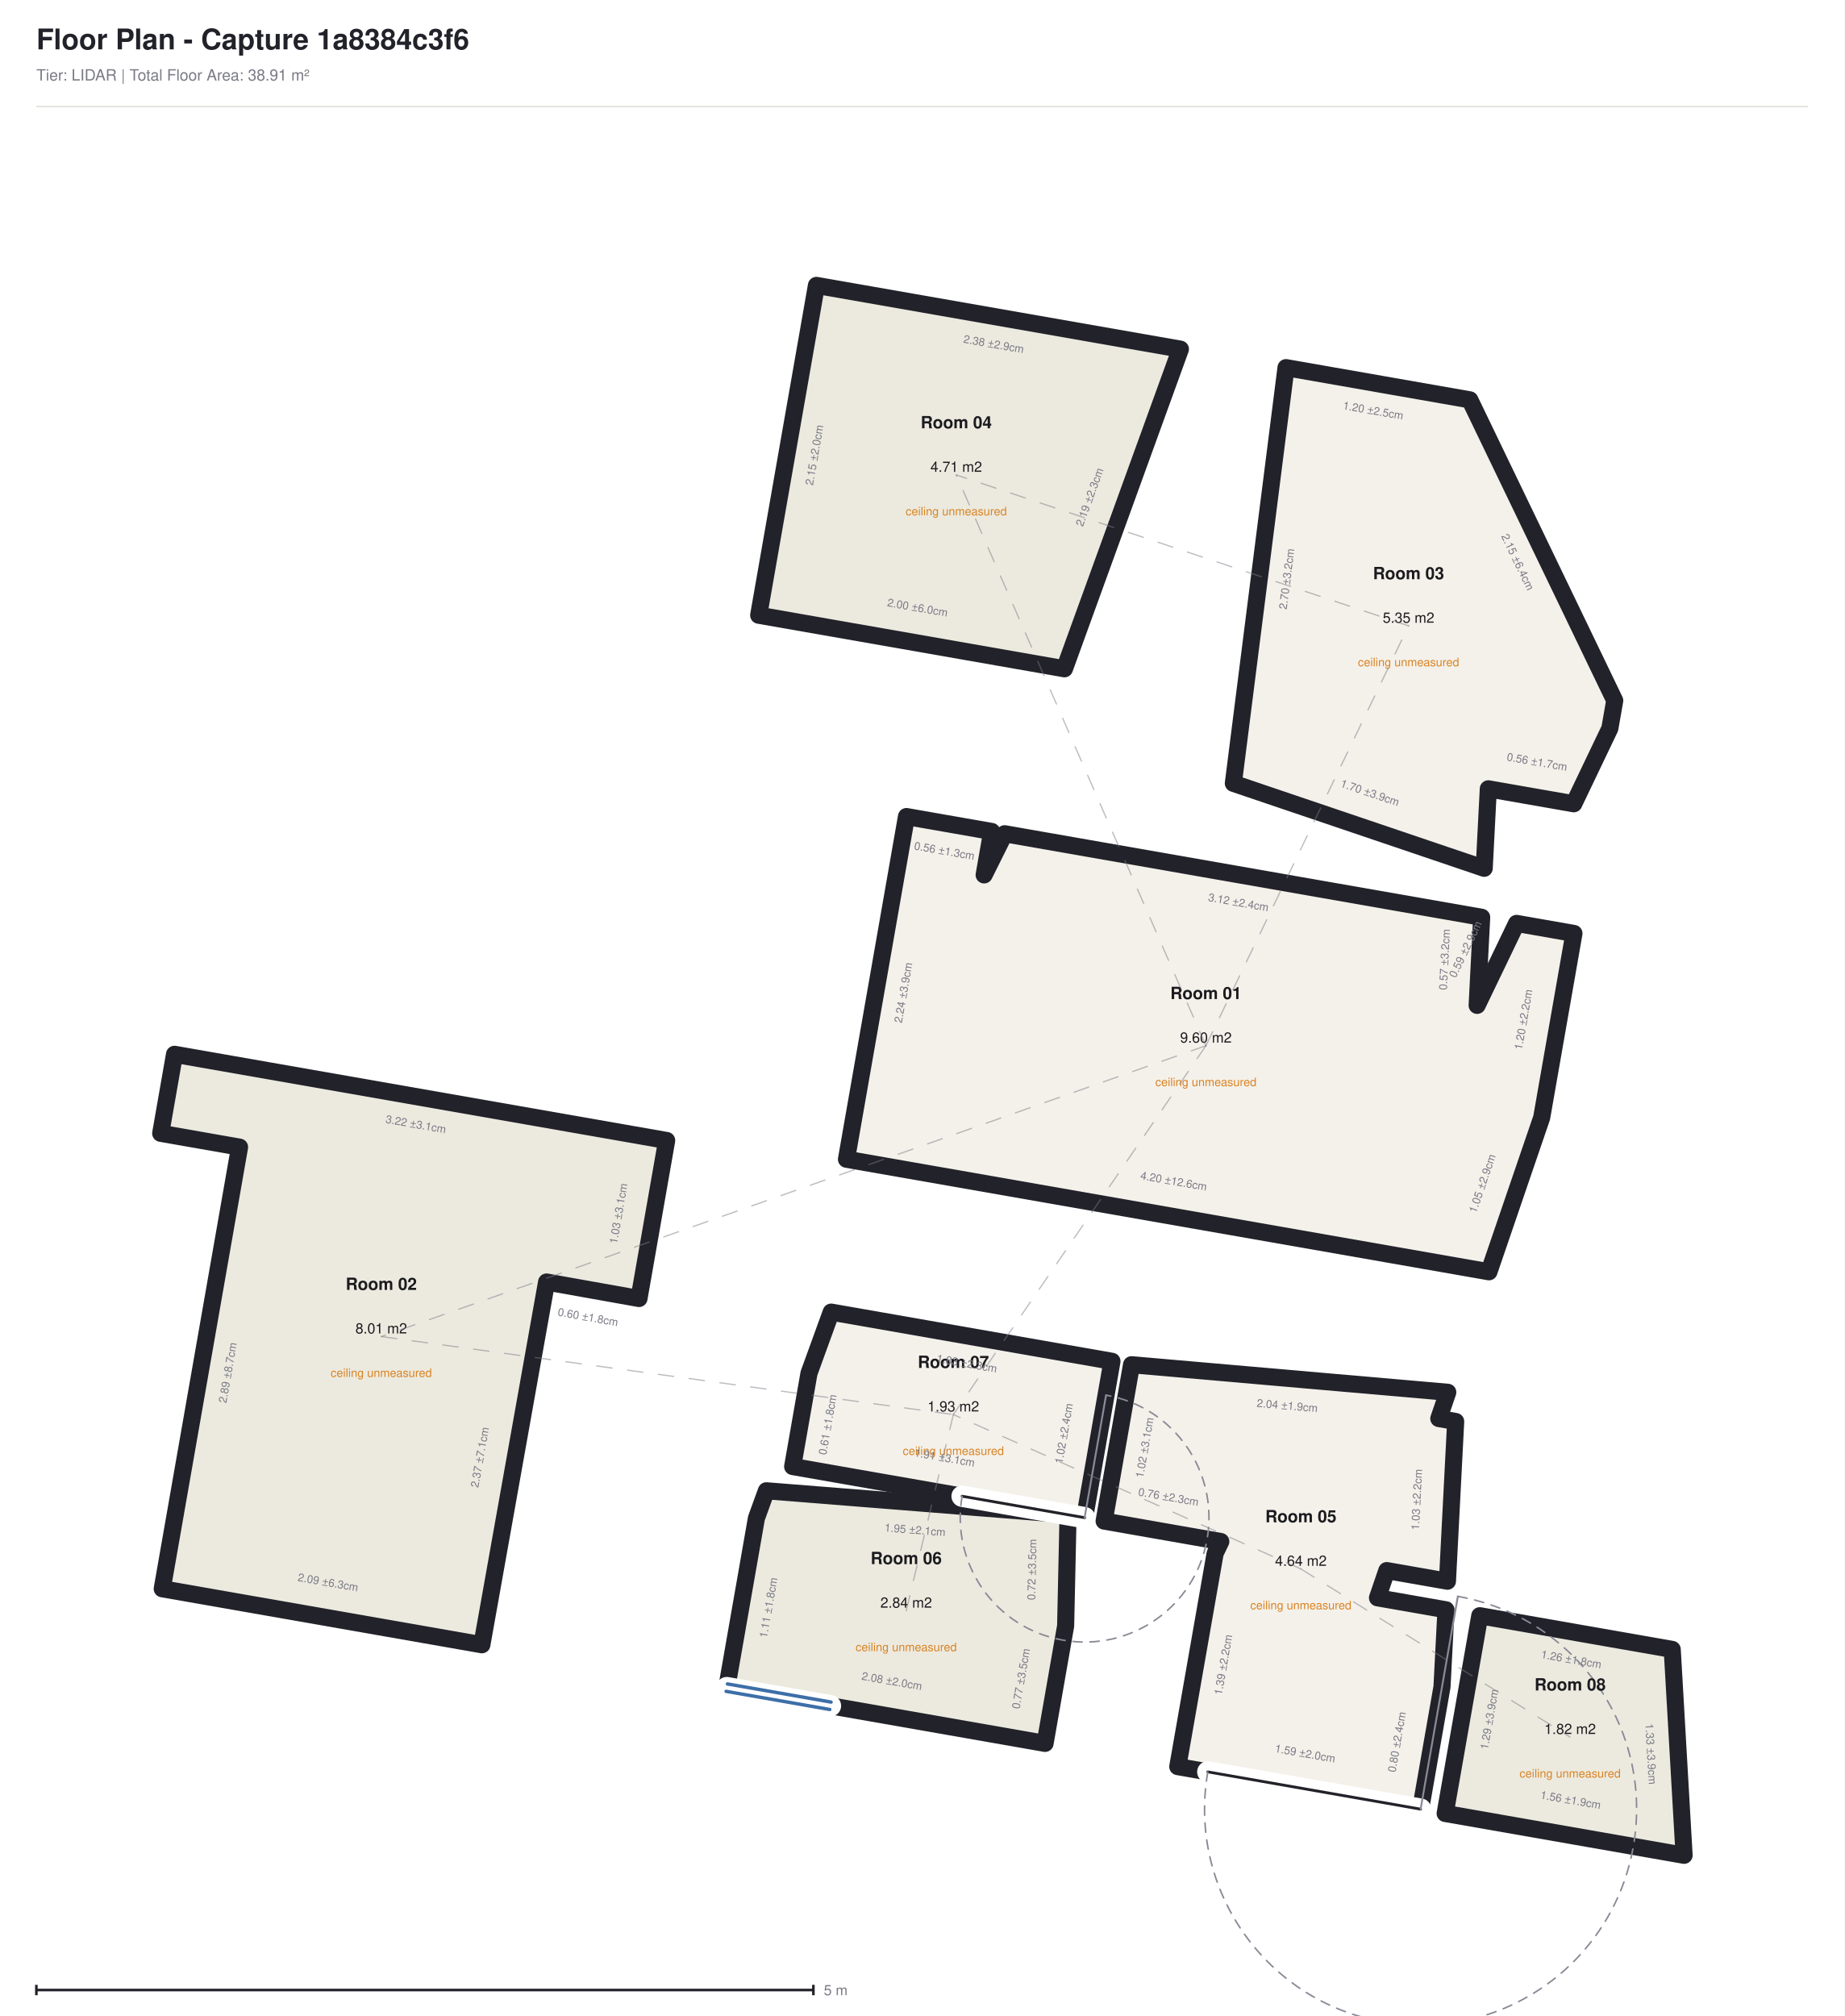
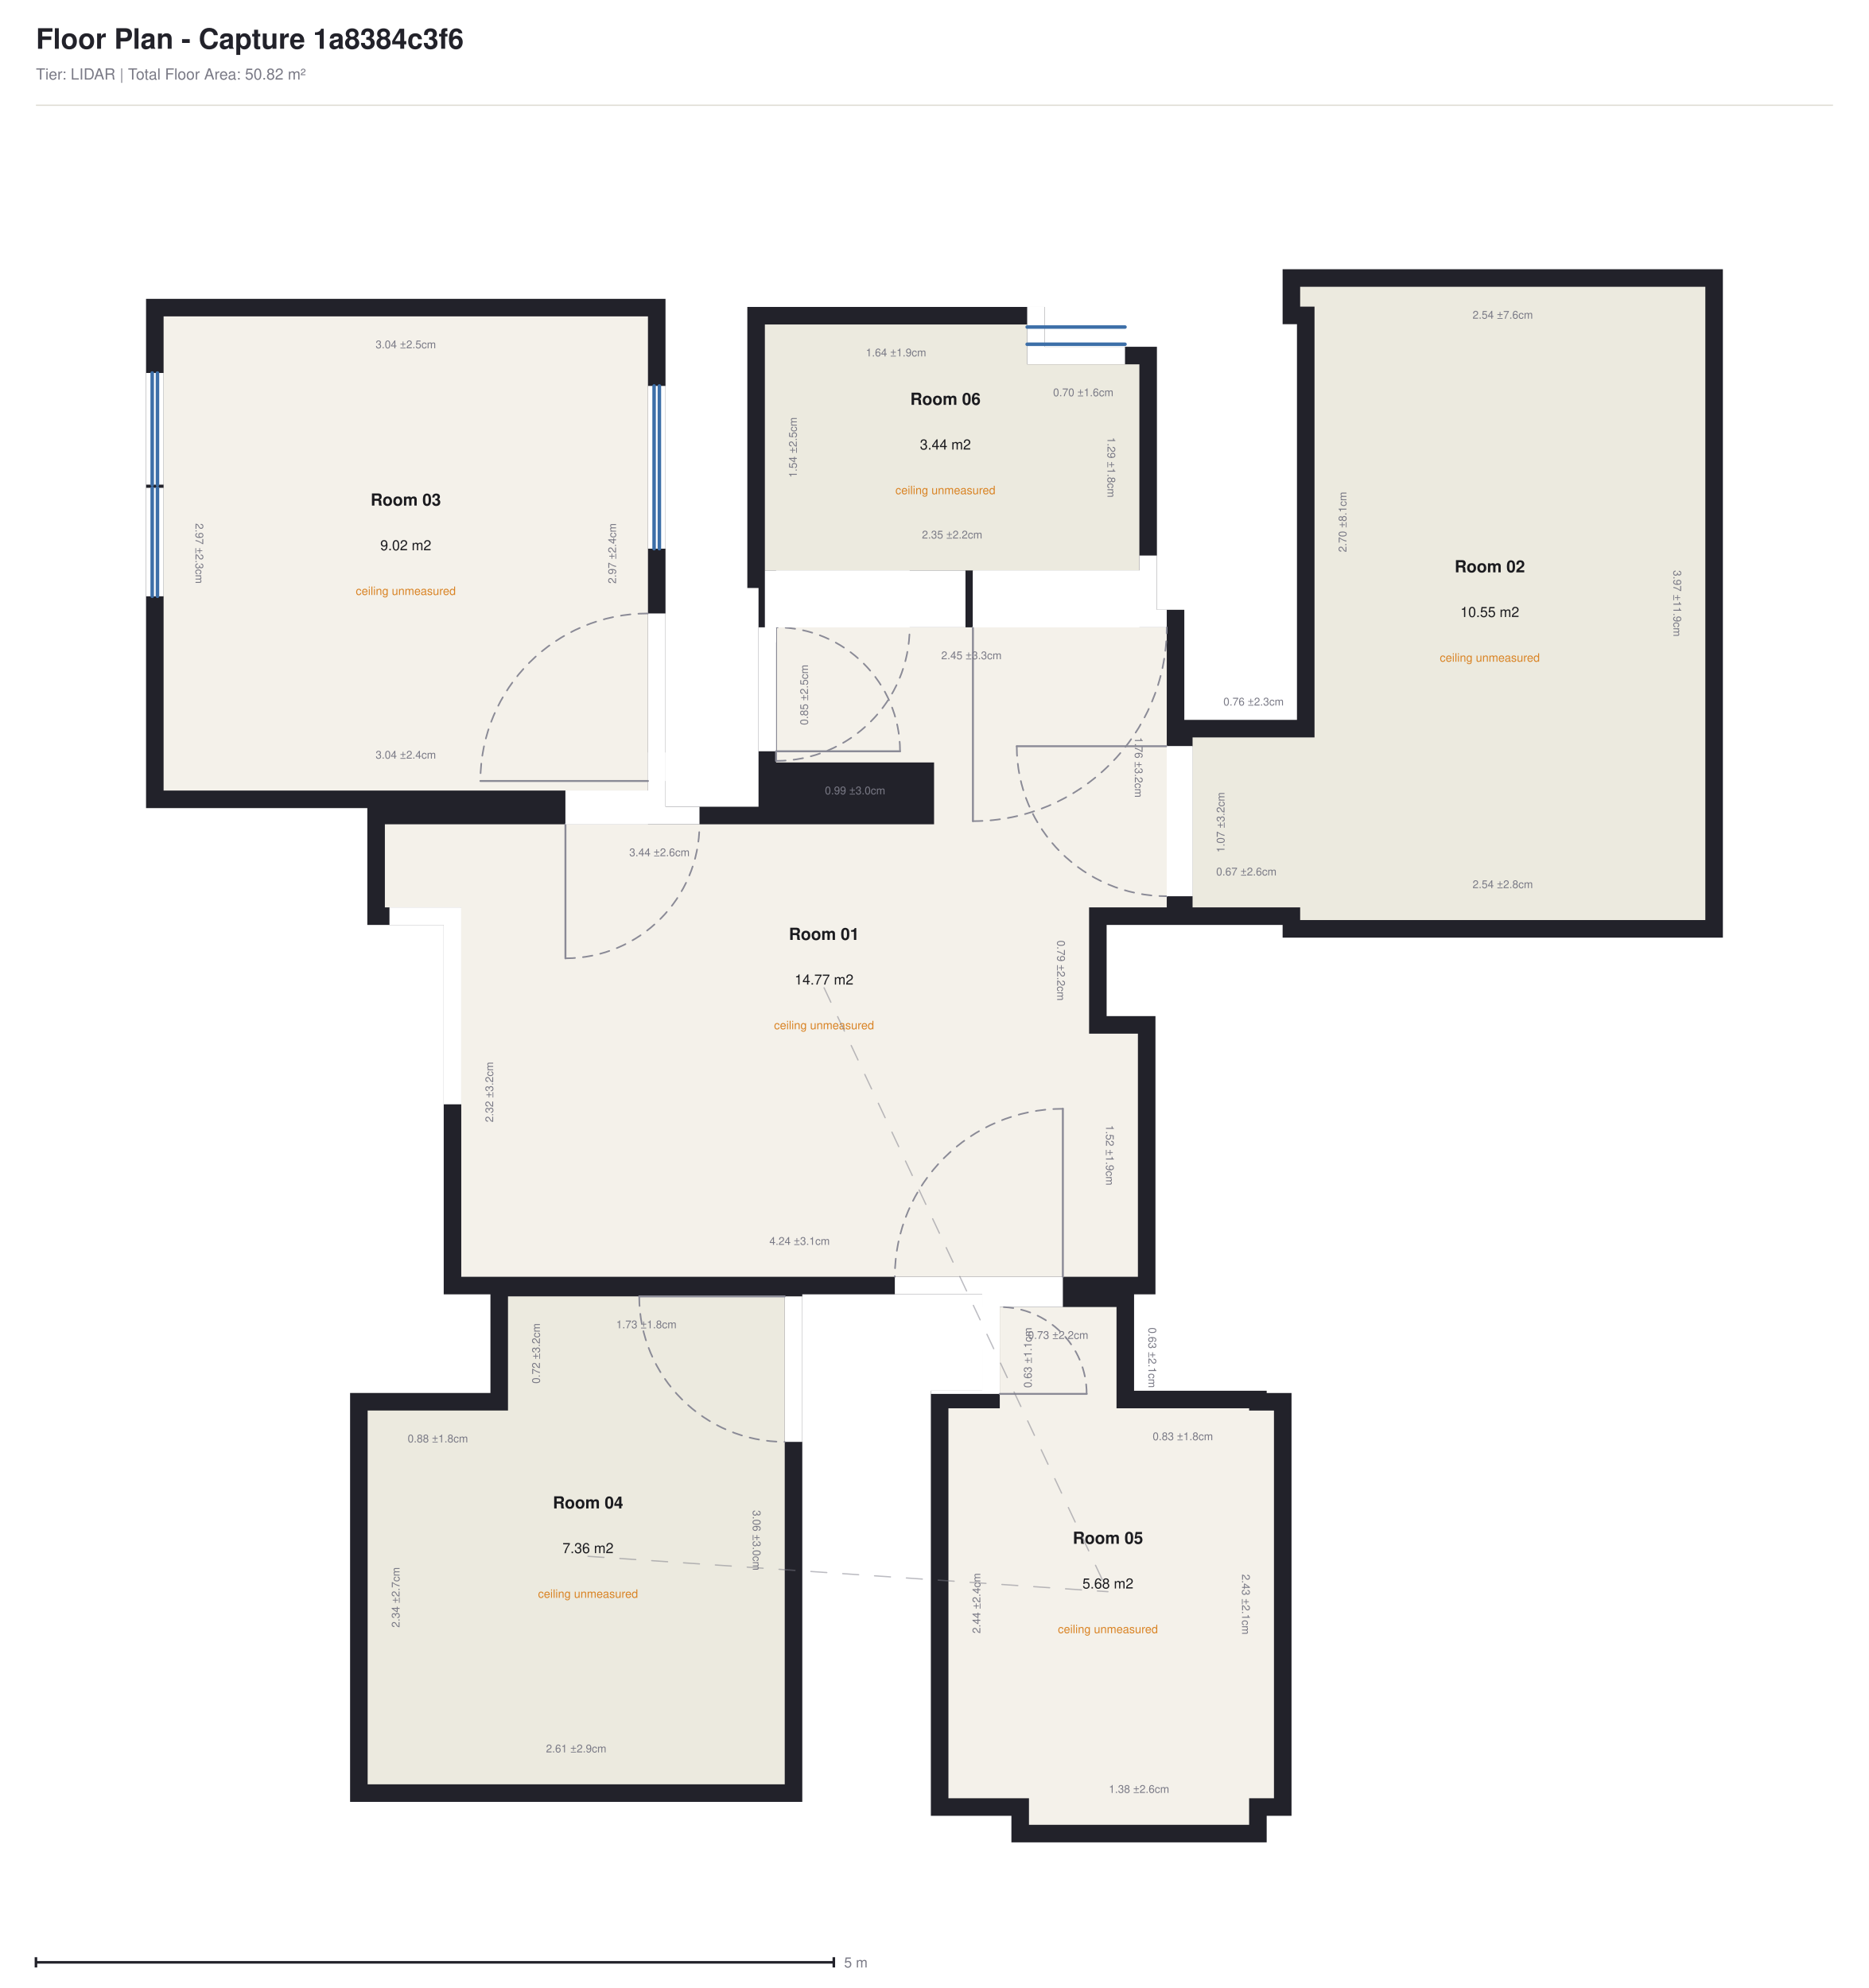
- <svg xmlns="http://www.w3.org/2000/svg" width="1420" height="1552" viewBox="0 0 1420 1552">
-   <rect width="1420" height="1552" fill="#ffffff" />
+ <svg xmlns="http://www.w3.org/2000/svg" width="1456" height="1549" viewBox="0 0 1456 1549">
+   <rect width="1456" height="1549" fill="#ffffff" />
  <g font-family="Helvetica Neue, Helvetica, Arial, sans-serif">
    <text x="28" y="38" font-size="22" font-weight="600" fill="#22222a">Floor Plan - Capture 1a8384c3f6</text>
-     <text x="28" y="62" font-size="12" fill="#7a7a86">Tier: LIDAR | Total Floor Area: 38.91 m²</text>
-     <line x1="28" y1="82" x2="1392" y2="82" stroke="#dedcd4" stroke-width="1" />
-     <polygon points="697.86,628.61 763.50,640.11 757.65,673.54 773.45,641.85 1140.69,706.17 1137.19,773.97 1167.54,710.87 1211.72,718.61 1186.88,860.40 1146.30,979.07 651.66,892.44" stroke="none" fill="#f4f1ea" />
-     <polygon points="513.25,878.00 491.94,999.64 420.79,986.95 370.98,1266.20 124.89,1223.10 184.43,883.11 123.71,872.47 134.36,811.64" stroke="none" fill="#eceadf" />
-     <polygon points="990.05,283.02 1131.56,307.81 1243.12,539.32 1239.36,560.76 1211.60,618.78 1145.79,607.26 1142.63,668.46 949.50,603.03" stroke="none" fill="#f4f1ea" />
-     <polygon points="584.07,473.62 628.54,219.71 908.75,268.78 819.50,514.86" stroke="none" fill="#eceadf" />
-     <polygon points="850.02,1170.99 871.11,1050.61 1114.58,1071.84 1107.67,1092.04 1120.67,1094.32 1114.33,1217.28 1067.64,1209.10 1060.47,1230.05 1113.20,1239.29 1110.14,1298.57 1093.65,1392.76 906.72,1360.02 935.47,1195.90 939.85,1186.73" stroke="none" fill="#f4f1ea" />
-     <polygon points="559.50,1299.21 582.33,1168.80 590.00,1147.66 822.26,1166.13 820.39,1251.70 804.56,1342.13" stroke="none" fill="#eceadf" />
-     <polygon points="610.23,1129.00 622.79,1057.26 639.89,1010.12 856.07,1047.98 834.99,1168.36" stroke="none" fill="#f4f1ea" />
-     <polygon points="1112.56,1396.07 1139.22,1243.84 1287.38,1269.79 1296.52,1428.29" stroke="none" fill="#eceadf" />
-     <polygon points="697.86,628.61 763.50,640.11 757.65,673.54 773.45,641.85 1140.69,706.17 1137.19,773.97 1167.54,710.87 1211.72,718.61 1186.88,860.40 1146.30,979.07 651.66,892.44" stroke="#22222a" stroke-width="13.16" stroke-linejoin="round" stroke-linecap="round" fill="none" />
-     <polygon points="513.25,878.00 491.94,999.64 420.79,986.95 370.98,1266.20 124.89,1223.10 184.43,883.11 123.71,872.47 134.36,811.64" stroke="#22222a" stroke-width="13.16" stroke-linejoin="round" stroke-linecap="round" fill="none" />
-     <polygon points="990.05,283.02 1131.56,307.81 1243.12,539.32 1239.36,560.76 1211.60,618.78 1145.79,607.26 1142.63,668.46 949.50,603.03" stroke="#22222a" stroke-width="13.16" stroke-linejoin="round" stroke-linecap="round" fill="none" />
-     <polygon points="584.07,473.62 628.54,219.71 908.75,268.78 819.50,514.86" stroke="#22222a" stroke-width="13.16" stroke-linejoin="round" stroke-linecap="round" fill="none" />
-     <polygon points="850.02,1170.99 871.11,1050.61 1114.58,1071.84 1107.67,1092.04 1120.67,1094.32 1114.33,1217.28 1067.64,1209.10 1060.47,1230.05 1113.20,1239.29 1110.14,1298.57 1093.65,1392.76 906.72,1360.02 935.47,1195.90 939.85,1186.73" stroke="#22222a" stroke-width="13.16" stroke-linejoin="round" stroke-linecap="round" fill="none" />
-     <polygon points="559.50,1299.21 582.33,1168.80 590.00,1147.66 822.26,1166.13 820.39,1251.70 804.56,1342.13" stroke="#22222a" stroke-width="13.16" stroke-linejoin="round" stroke-linecap="round" fill="none" />
-     <polygon points="610.23,1129.00 622.79,1057.26 639.89,1010.12 856.07,1047.98 834.99,1168.36" stroke="#22222a" stroke-width="13.16" stroke-linejoin="round" stroke-linecap="round" fill="none" />
-     <polygon points="1112.56,1396.07 1139.22,1243.84 1287.38,1269.79 1296.52,1428.29" stroke="#22222a" stroke-width="13.16" stroke-linejoin="round" stroke-linecap="round" fill="none" />
-     <line x1="1093.65" y1="1392.76" x2="929.85" y2="1364.07" stroke="#ffffff" stroke-width="16.45" stroke-linejoin="round" stroke-linecap="round" fill="none" />
-     <line x1="1093.65" y1="1392.76" x2="929.85" y2="1364.07" stroke="#22222a" stroke-width="2.15" stroke-linejoin="round" stroke-linecap="round" fill="none" />
-     <line x1="1093.65" y1="1392.76" x2="1122.34" y2="1228.96" stroke="#8a8a96" stroke-width="1.44" stroke-linejoin="round" stroke-linecap="round" fill="none" />
-     <path d="M 929.85 1364.07 A 166.29 166.29 0 1 0 1122.34 1228.96" stroke="#8a8a96" stroke-width="1.20" stroke-linejoin="round" stroke-linecap="round" fill="none" stroke-dasharray="7.18,5.98" />
-     <line x1="639.31" y1="1313.19" x2="559.50" y2="1299.21" stroke="#ffffff" stroke-width="16.45" stroke-linejoin="round" stroke-linecap="round" fill="none" />
-     <line x1="638.81" y1="1316.04" x2="559.00" y2="1302.06" stroke="#3d6fa8" stroke-width="2.63" stroke-linejoin="round" stroke-linecap="round" fill="none" />
-     <line x1="639.81" y1="1310.34" x2="560.00" y2="1296.36" stroke="#3d6fa8" stroke-width="2.63" stroke-linejoin="round" stroke-linecap="round" fill="none" />
-     <line x1="834.99" y1="1168.36" x2="740.69" y2="1151.84" stroke="#ffffff" stroke-width="16.45" stroke-linejoin="round" stroke-linecap="round" fill="none" />
-     <line x1="834.99" y1="1168.36" x2="740.69" y2="1151.84" stroke="#22222a" stroke-width="2.15" stroke-linejoin="round" stroke-linecap="round" fill="none" />
-     <line x1="834.99" y1="1168.36" x2="851.51" y2="1074.06" stroke="#8a8a96" stroke-width="1.44" stroke-linejoin="round" stroke-linecap="round" fill="none" />
-     <path d="M 740.69 1151.84 A 95.74 95.74 0 1 0 851.51 1074.06" stroke="#8a8a96" stroke-width="1.20" stroke-linejoin="round" stroke-linecap="round" fill="none" stroke-dasharray="7.18,5.98" />
-     <text x="928.38" y="769.14" font-size="13.0" fill="#1b1b1f" text-anchor="middle" font-weight="bold">Room 01</text>
-     <text x="928.38" y="802.64" font-size="11.0" fill="#1b1b1f" text-anchor="middle" font-weight="normal">9.60 m2</text>
-     <text x="928.38" y="836.14" font-size="9.0" fill="#d98324" text-anchor="middle" font-weight="normal">ceiling unmeasured</text>
-     <text x="726.55" y="657.93" font-size="8.5" fill="#7a7a86" text-anchor="middle" font-weight="normal" transform="rotate(9.93 726.55 657.93)">0.56 ±1.3cm</text>
-     <text x="952.94" y="697.58" font-size="8.5" fill="#7a7a86" text-anchor="middle" font-weight="normal" transform="rotate(9.93 952.94 697.58)">3.12 ±2.4cm</text>
-     <text x="1115.04" y="738.84" font-size="8.5" fill="#7a7a86" text-anchor="middle" font-weight="normal" transform="rotate(-87.05 1115.04 738.84)">0.57 ±3.2cm</text>
-     <text x="1130.80" y="732.05" font-size="8.5" fill="#7a7a86" text-anchor="middle" font-weight="normal" transform="rotate(-64.32 1130.80 732.05)">0.59 ±2.9cm</text>
-     <text x="1175.73" y="785.38" font-size="8.5" fill="#7a7a86" text-anchor="middle" font-weight="normal" transform="rotate(-80.07 1175.73 785.38)">1.20 ±2.2cm</text>
-     <text x="1143.95" y="912.00" font-size="8.5" fill="#7a7a86" text-anchor="middle" font-weight="normal" transform="rotate(-71.12 1143.95 912.00)">1.05 ±2.9cm</text>
-     <text x="903.11" y="912.19" font-size="8.5" fill="#7a7a86" text-anchor="middle" font-weight="normal" transform="rotate(-350.07 903.11 912.19)">4.20 ±12.6cm</text>
-     <text x="698.33" y="764.66" font-size="8.5" fill="#7a7a86" text-anchor="middle" font-weight="normal" transform="rotate(-80.07 698.33 764.66)">2.24 ±3.9cm</text>
-     <text x="293.52" y="993.04" font-size="13.0" fill="#1b1b1f" text-anchor="middle" font-weight="bold">Room 02</text>
-     <text x="293.52" y="1026.54" font-size="11.0" fill="#1b1b1f" text-anchor="middle" font-weight="normal">8.01 m2</text>
-     <text x="293.52" y="1060.04" font-size="9.0" fill="#d98324" text-anchor="middle" font-weight="normal">ceiling unmeasured</text>
-     <text x="479.03" y="934.69" font-size="8.5" fill="#7a7a86" text-anchor="middle" font-weight="normal" transform="rotate(-80.07 479.03 934.69)">1.03 ±3.1cm</text>
-     <text x="452.16" y="1016.85" font-size="8.5" fill="#7a7a86" text-anchor="middle" font-weight="normal" transform="rotate(-349.89 452.16 1016.85)">0.60 ±1.8cm</text>
-     <text x="372.33" y="1122.37" font-size="8.5" fill="#7a7a86" text-anchor="middle" font-weight="normal" transform="rotate(-79.89 372.33 1122.37)">2.37 ±7.1cm</text>
-     <text x="252.06" y="1221.08" font-size="8.5" fill="#7a7a86" text-anchor="middle" font-weight="normal" transform="rotate(-350.07 252.06 1221.08)">2.09 ±6.3cm</text>
-     <text x="178.23" y="1057.23" font-size="8.5" fill="#7a7a86" text-anchor="middle" font-weight="normal" transform="rotate(-80.07 178.23 1057.23)">2.89 ±8.7cm</text>
-     <text x="319.68" y="868.39" font-size="8.5" fill="#7a7a86" text-anchor="middle" font-weight="normal" transform="rotate(9.93 319.68 868.39)">3.22 ±3.1cm</text>
-     <text x="1084.39" y="445.91" font-size="13.0" fill="#1b1b1f" text-anchor="middle" font-weight="bold">Room 03</text>
-     <text x="1084.39" y="479.41" font-size="11.0" fill="#1b1b1f" text-anchor="middle" font-weight="normal">5.35 m2</text>
-     <text x="1084.39" y="512.91" font-size="9.0" fill="#d98324" text-anchor="middle" font-weight="normal">ceiling unmeasured</text>
-     <text x="1056.68" y="318.98" font-size="8.5" fill="#7a7a86" text-anchor="middle" font-weight="normal" transform="rotate(9.93 1056.68 318.98)">1.20 ±2.5cm</text>
-     <text x="1165.78" y="433.95" font-size="8.5" fill="#7a7a86" text-anchor="middle" font-weight="normal" transform="rotate(64.27 1165.78 433.95)">2.15 ±6.4cm</text>
-     <text x="1182.82" y="589.45" font-size="8.5" fill="#7a7a86" text-anchor="middle" font-weight="normal" transform="rotate(-350.07 1182.82 589.45)">0.56 ±1.7cm</text>
-     <text x="1053.74" y="613.08" font-size="8.5" fill="#7a7a86" text-anchor="middle" font-weight="normal" transform="rotate(-341.29 1053.74 613.08)">1.70 ±3.9cm</text>
-     <text x="993.51" y="446.04" font-size="8.5" fill="#7a7a86" text-anchor="middle" font-weight="normal" transform="rotate(-82.78 993.51 446.04)">2.70 ±3.2cm</text>
-     <text x="736.18" y="329.73" font-size="13.0" fill="#1b1b1f" text-anchor="middle" font-weight="bold">Room 04</text>
-     <text x="736.18" y="363.23" font-size="11.0" fill="#1b1b1f" text-anchor="middle" font-weight="normal">4.71 m2</text>
-     <text x="736.18" y="396.73" font-size="9.0" fill="#d98324" text-anchor="middle" font-weight="normal">ceiling unmeasured</text>
-     <text x="629.87" y="350.79" font-size="8.5" fill="#7a7a86" text-anchor="middle" font-weight="normal" transform="rotate(-80.07 629.87 350.79)">2.15 ±2.0cm</text>
-     <text x="764.52" y="267.81" font-size="8.5" fill="#7a7a86" text-anchor="middle" font-weight="normal" transform="rotate(9.93 764.52 267.81)">2.38 ±2.9cm</text>
-     <text x="841.63" y="383.66" font-size="8.5" fill="#7a7a86" text-anchor="middle" font-weight="normal" transform="rotate(-70.07 841.63 383.66)">2.19 ±2.3cm</text>
-     <text x="705.91" y="470.67" font-size="8.5" fill="#7a7a86" text-anchor="middle" font-weight="normal" transform="rotate(-350.07 705.91 470.67)">2.00 ±6.0cm</text>
-     <text x="1001.49" y="1171.93" font-size="13.0" fill="#1b1b1f" text-anchor="middle" font-weight="bold">Room 05</text>
-     <text x="1001.49" y="1205.43" font-size="11.0" fill="#1b1b1f" text-anchor="middle" font-weight="normal">4.64 m2</text>
-     <text x="1001.49" y="1238.92" font-size="9.0" fill="#d98324" text-anchor="middle" font-weight="normal">ceiling unmeasured</text>
-     <text x="884.13" y="1114.93" font-size="8.5" fill="#7a7a86" text-anchor="middle" font-weight="normal" transform="rotate(-80.07 884.13 1114.93)">1.02 ±3.1cm</text>
-     <text x="990.76" y="1085.06" font-size="8.5" fill="#7a7a86" text-anchor="middle" font-weight="normal" transform="rotate(4.98 990.76 1085.06)">2.04 ±1.9cm</text>
-     <text x="1093.61" y="1154.57" font-size="8.5" fill="#7a7a86" text-anchor="middle" font-weight="normal" transform="rotate(-87.05 1093.61 1154.57)">1.03 ±2.2cm</text>
-     <text x="1078.33" y="1341.54" font-size="8.5" fill="#7a7a86" text-anchor="middle" font-weight="normal" transform="rotate(-80.07 1078.33 1341.54)">0.80 ±2.4cm</text>
-     <text x="1004.31" y="1352.82" font-size="8.5" fill="#7a7a86" text-anchor="middle" font-weight="normal" transform="rotate(-350.07 1004.31 1352.82)">1.59 ±2.0cm</text>
-     <text x="944.66" y="1282.09" font-size="8.5" fill="#7a7a86" text-anchor="middle" font-weight="normal" transform="rotate(-80.07 944.66 1282.09)">1.39 ±2.2cm</text>
-     <text x="899.07" y="1155.29" font-size="8.5" fill="#7a7a86" text-anchor="middle" font-weight="normal" transform="rotate(-350.07 899.07 1155.29)">0.76 ±2.3cm</text>
-     <text x="697.64" y="1204.13" font-size="13.0" fill="#1b1b1f" text-anchor="middle" font-weight="bold">Room 06</text>
-     <text x="697.64" y="1237.63" font-size="11.0" fill="#1b1b1f" text-anchor="middle" font-weight="normal">2.84 m2</text>
-     <text x="697.64" y="1271.13" font-size="9.0" fill="#d98324" text-anchor="middle" font-weight="normal">ceiling unmeasured</text>
-     <text x="594.48" y="1238.14" font-size="8.5" fill="#7a7a86" text-anchor="middle" font-weight="normal" transform="rotate(-80.07 594.48 1238.14)">1.11 ±1.8cm</text>
-     <text x="704.24" y="1180.75" font-size="8.5" fill="#7a7a86" text-anchor="middle" font-weight="normal" transform="rotate(4.55 704.24 1180.75)">1.95 ±2.1cm</text>
-     <text x="797.41" y="1208.39" font-size="8.5" fill="#7a7a86" text-anchor="middle" font-weight="normal" transform="rotate(-88.75 797.41 1208.39)">0.72 ±3.5cm</text>
-     <text x="788.91" y="1292.79" font-size="8.5" fill="#7a7a86" text-anchor="middle" font-weight="normal" transform="rotate(-80.07 788.91 1292.79)">0.77 ±3.5cm</text>
-     <text x="686.15" y="1297.10" font-size="8.5" fill="#7a7a86" text-anchor="middle" font-weight="normal" transform="rotate(-350.07 686.15 1297.10)">2.08 ±2.0cm</text>
-     <text x="733.94" y="1053.09" font-size="13.0" fill="#1b1b1f" text-anchor="middle" font-weight="bold">Room 07</text>
-     <text x="733.94" y="1086.59" font-size="11.0" fill="#1b1b1f" text-anchor="middle" font-weight="normal">1.93 m2</text>
-     <text x="733.94" y="1120.08" font-size="9.0" fill="#d98324" text-anchor="middle" font-weight="normal">ceiling unmeasured</text>
-     <text x="640.08" y="1097.25" font-size="8.5" fill="#7a7a86" text-anchor="middle" font-weight="normal" transform="rotate(-80.07 640.08 1097.25)">0.61 ±1.8cm</text>
-     <text x="743.85" y="1052.62" font-size="8.5" fill="#7a7a86" text-anchor="middle" font-weight="normal" transform="rotate(9.93 743.85 1052.62)">1.83 ±2.3cm</text>
-     <text x="821.96" y="1104.04" font-size="8.5" fill="#7a7a86" text-anchor="middle" font-weight="normal" transform="rotate(-80.07 821.96 1104.04)">1.02 ±2.4cm</text>
-     <text x="726.74" y="1125.11" font-size="8.5" fill="#7a7a86" text-anchor="middle" font-weight="normal" transform="rotate(-350.07 726.74 1125.11)">1.91 ±3.1cm</text>
-     <text x="1208.76" y="1301.40" font-size="13.0" fill="#1b1b1f" text-anchor="middle" font-weight="bold">Room 08</text>
-     <text x="1208.76" y="1334.90" font-size="11.0" fill="#1b1b1f" text-anchor="middle" font-weight="normal">1.82 m2</text>
-     <text x="1208.76" y="1368.40" font-size="9.0" fill="#d98324" text-anchor="middle" font-weight="normal">ceiling unmeasured</text>
-     <text x="1149.46" y="1324.09" font-size="8.5" fill="#7a7a86" text-anchor="middle" font-weight="normal" transform="rotate(-80.07 1149.46 1324.09)">1.29 ±3.9cm</text>
-     <text x="1209.17" y="1280.39" font-size="8.5" fill="#7a7a86" text-anchor="middle" font-weight="normal" transform="rotate(9.93 1209.17 1280.39)">1.26 ±1.8cm</text>
-     <text x="1268.06" y="1350.42" font-size="8.5" fill="#7a7a86" text-anchor="middle" font-weight="normal" transform="rotate(86.70 1268.06 1350.42)">1.33 ±3.9cm</text>
-     <text x="1208.67" y="1388.61" font-size="8.5" fill="#7a7a86" text-anchor="middle" font-weight="normal" transform="rotate(-350.07 1208.67 1388.61)">1.56 ±1.9cm</text>
-     <line x1="1084.39" y1="481.80" x2="736.18" y2="365.63" stroke="#7a7a86" stroke-width="0.96" stroke-linejoin="round" stroke-linecap="round" fill="none" stroke-dasharray="11.96,11.96" opacity="0.50" />
-     <line x1="928.38" y1="805.03" x2="736.18" y2="365.63" stroke="#7a7a86" stroke-width="0.96" stroke-linejoin="round" stroke-linecap="round" fill="none" stroke-dasharray="11.96,11.96" opacity="0.50" />
-     <line x1="928.38" y1="805.03" x2="293.52" y2="1028.93" stroke="#7a7a86" stroke-width="0.96" stroke-linejoin="round" stroke-linecap="round" fill="none" stroke-dasharray="11.96,11.96" opacity="0.50" />
-     <line x1="293.52" y1="1028.93" x2="733.94" y2="1088.98" stroke="#7a7a86" stroke-width="0.96" stroke-linejoin="round" stroke-linecap="round" fill="none" stroke-dasharray="11.96,11.96" opacity="0.50" />
-     <line x1="697.64" y1="1240.02" x2="733.94" y2="1088.98" stroke="#7a7a86" stroke-width="0.96" stroke-linejoin="round" stroke-linecap="round" fill="none" stroke-dasharray="11.96,11.96" opacity="0.50" />
-     <line x1="1001.49" y1="1207.82" x2="733.94" y2="1088.98" stroke="#7a7a86" stroke-width="0.96" stroke-linejoin="round" stroke-linecap="round" fill="none" stroke-dasharray="11.96,11.96" opacity="0.50" />
-     <line x1="1001.49" y1="1207.82" x2="1208.76" y2="1337.29" stroke="#7a7a86" stroke-width="0.96" stroke-linejoin="round" stroke-linecap="round" fill="none" stroke-dasharray="11.96,11.96" opacity="0.50" />
-     <line x1="928.38" y1="805.03" x2="733.94" y2="1088.98" stroke="#7a7a86" stroke-width="0.96" stroke-linejoin="round" stroke-linecap="round" fill="none" stroke-dasharray="11.96,11.96" opacity="0.50" />
-     <line x1="928.38" y1="805.03" x2="1084.39" y2="481.80" stroke="#7a7a86" stroke-width="0.96" stroke-linejoin="round" stroke-linecap="round" fill="none" stroke-dasharray="11.96,11.96" opacity="0.50" />
+     <text x="28" y="62" font-size="12" fill="#7a7a86">Tier: LIDAR | Total Floor Area: 50.82 m²</text>
+     <line x1="28" y1="82" x2="1428" y2="82" stroke="#dedcd4" stroke-width="1" />
+     <polygon points="582.21,458.15 582.21,239.16 813.90,239.16 813.90,270.20 901.31,270.20 901.31,475.13 922.65,475.13 922.65,560.91 1010.41,560.91 1010.41,252.60 999.23,252.60 999.23,209.78 1342.22,209.78 1342.22,730.57 999.23,730.57 999.23,720.69 862.13,720.69 862.13,791.73 900.17,791.73 900.17,1008.52 883.51,1008.52 883.51,1083.63 986.82,1083.63 986.82,1085.40 1006.17,1085.40 1006.17,1414.83 986.82,1414.83 986.82,1435.52 787.95,1435.52 787.95,1414.83 725.20,1414.83 725.20,1083.63 765.21,1083.63 765.21,1008.52 625.03,1008.52 625.03,1403.98 272.74,1403.98 272.74,1085.37 382.08,1085.37 382.08,1008.52 345.68,1008.52 345.68,720.69 286.16,720.69 286.16,629.66 113.78,629.66 113.78,232.85 518.47,232.85 518.47,628.59 590.94,628.59 590.94,458.15 582.21,458.15" stroke="none" fill="#22222a" />
+     <polygon points="886.50,805.41 886.50,994.84 359.35,994.84 359.35,707.01 299.84,707.01 299.84,642.27 727.69,642.27 727.69,594.09 604.61,594.09 604.61,488.80 908.97,488.80 908.97,707.01 848.46,707.01 848.46,805.41" stroke="none" fill="#f4f1ea" />
+     <polygon points="1328.55,716.89 1012.90,716.89 1012.90,707.01 929.08,707.01 929.08,574.58 1024.09,574.58 1024.09,238.92 1012.90,238.92 1012.90,223.45 1328.55,223.45" stroke="none" fill="#eceadf" />
+     <polygon points="504.80,615.98 504.80,246.52 127.45,246.52 127.45,615.98" stroke="none" fill="#f4f1ea" />
+     <polygon points="286.42,1390.30 286.42,1099.04 395.76,1099.04 395.76,1010.10 611.36,1010.10 611.36,1390.30" stroke="none" fill="#eceadf" />
+     <polygon points="801.63,1421.85 801.63,1401.16 738.88,1401.16 738.88,1097.31 778.88,1097.31 778.88,1018.40 869.83,1018.40 869.83,1097.31 973.14,1097.31 973.14,1099.07 992.49,1099.07 992.49,1401.16 973.14,1401.16 973.14,1421.85" stroke="none" fill="#f4f1ea" />
+     <polygon points="595.88,444.47 595.88,252.83 800.23,252.83 800.23,283.88 887.64,283.88 887.64,444.47" stroke="none" fill="#eceadf" />
+     <polygon points="359.35,860.46 345.68,860.46 345.68,720.69 303.41,720.69 303.41,707.01 359.35,707.01 359.35,860.46" stroke="none" fill="#ffffff" />
+     <polygon points="604.61,488.80 604.61,444.47 708.68,444.47 708.68,488.80 604.61,488.80" stroke="none" fill="#ffffff" />
+     <line x1="604.61" y1="488.80" x2="604.61" y2="592.87" stroke="#8a8a96" stroke-width="1.49" stroke-linejoin="round" stroke-linecap="round" fill="none" />
+     <path d="M 604.61 592.87 A 104.06 104.06 0 0 0 708.68 488.80" stroke="#8a8a96" stroke-width="1.24" stroke-linejoin="round" stroke-linecap="round" fill="none" stroke-dasharray="7.46,6.22" />
+     <polygon points="757.97,488.80 757.97,444.47 887.64,444.47 887.64,432.86 901.31,432.86 901.31,475.13 908.97,475.13 908.97,488.80 757.97,488.80" stroke="none" fill="#ffffff" />
+     <line x1="757.97" y1="488.80" x2="757.97" y2="639.81" stroke="#8a8a96" stroke-width="1.49" stroke-linejoin="round" stroke-linecap="round" fill="none" />
+     <path d="M 757.97 639.81 A 151.00 151.00 0 0 0 908.97 488.80" stroke="#8a8a96" stroke-width="1.24" stroke-linejoin="round" stroke-linecap="round" fill="none" stroke-dasharray="7.46,6.22" />
+     <polygon points="908.97,581.45 929.08,581.45 929.08,698.31 908.97,698.31 908.97,581.45" stroke="none" fill="#ffffff" />
+     <line x1="908.97" y1="581.45" x2="792.11" y2="581.45" stroke="#8a8a96" stroke-width="1.49" stroke-linejoin="round" stroke-linecap="round" fill="none" />
+     <path d="M 792.11 581.45 A 116.86 116.86 0 0 0 908.97 698.31" stroke="#8a8a96" stroke-width="1.24" stroke-linejoin="round" stroke-linecap="round" fill="none" stroke-dasharray="7.46,6.22" />
+     <polygon points="828.03,994.84 828.03,1018.40 778.88,1018.40 778.88,1050.79 765.21,1050.79 765.21,1008.52 697.12,1008.52 697.12,994.84 828.03,994.84" stroke="none" fill="#ffffff" />
+     <line x1="828.03" y1="994.84" x2="828.03" y2="863.93" stroke="#8a8a96" stroke-width="1.49" stroke-linejoin="round" stroke-linecap="round" fill="none" />
+     <path d="M 828.03 863.93 A 130.91 130.91 0 0 0 697.12 994.84" stroke="#8a8a96" stroke-width="1.24" stroke-linejoin="round" stroke-linecap="round" fill="none" stroke-dasharray="7.46,6.22" />
+     <polygon points="604.61,585.38 590.94,585.38 590.94,488.80 604.61,488.80 604.61,585.38" stroke="none" fill="#ffffff" />
+     <line x1="604.61" y1="585.38" x2="701.19" y2="585.38" stroke="#8a8a96" stroke-width="1.49" stroke-linejoin="round" stroke-linecap="round" fill="none" />
+     <path d="M 701.19 585.38 A 96.58 96.58 0 0 0 604.61 488.80" stroke="#8a8a96" stroke-width="1.24" stroke-linejoin="round" stroke-linecap="round" fill="none" stroke-dasharray="7.46,6.22" />
+     <polygon points="440.51,642.27 440.51,615.98 504.80,615.98 504.80,586.32 518.47,586.32 518.47,628.59 544.94,628.59 544.94,642.27 440.51,642.27" stroke="none" fill="#ffffff" />
+     <line x1="440.51" y1="642.27" x2="440.51" y2="746.70" stroke="#8a8a96" stroke-width="1.49" stroke-linejoin="round" stroke-linecap="round" fill="none" />
+     <path d="M 440.51 746.70 A 104.43 104.43 0 0 0 544.94 642.27" stroke="#8a8a96" stroke-width="1.24" stroke-linejoin="round" stroke-linecap="round" fill="none" stroke-dasharray="7.46,6.22" />
+     <polygon points="929.08,698.31 908.97,698.31 908.97,581.45 929.08,581.45 929.08,698.31" stroke="none" fill="#ffffff" />
+     <polygon points="504.80,300.70 518.47,300.70 518.47,427.51 504.80,427.51 504.80,300.70" stroke="none" fill="#ffffff" />
+     <line x1="509.58" y1="427.51" x2="509.58" y2="300.70" stroke="#3d6fa8" stroke-width="2.74" stroke-linejoin="round" stroke-linecap="round" fill="none" />
+     <line x1="513.69" y1="427.51" x2="513.69" y2="300.70" stroke="#3d6fa8" stroke-width="2.74" stroke-linejoin="round" stroke-linecap="round" fill="none" />
+     <polygon points="127.45,464.63 113.78,464.63 113.78,380.09 127.45,380.09 127.45,464.63" stroke="none" fill="#ffffff" />
+     <line x1="122.67" y1="380.09" x2="122.67" y2="464.63" stroke="#3d6fa8" stroke-width="2.74" stroke-linejoin="round" stroke-linecap="round" fill="none" />
+     <line x1="118.57" y1="380.09" x2="118.57" y2="464.63" stroke="#3d6fa8" stroke-width="2.74" stroke-linejoin="round" stroke-linecap="round" fill="none" />
+     <polygon points="127.45,377.63 113.78,377.63 113.78,290.61 127.45,290.61 127.45,377.63" stroke="none" fill="#ffffff" />
+     <line x1="122.67" y1="290.61" x2="122.67" y2="377.63" stroke="#3d6fa8" stroke-width="2.74" stroke-linejoin="round" stroke-linecap="round" fill="none" />
+     <line x1="118.57" y1="290.61" x2="118.57" y2="377.63" stroke="#3d6fa8" stroke-width="2.74" stroke-linejoin="round" stroke-linecap="round" fill="none" />
+     <polygon points="504.80,477.99 518.47,477.99 518.47,608.52 504.80,608.52 504.80,477.99" stroke="none" fill="#ffffff" />
+     <line x1="504.80" y1="608.52" x2="374.26" y2="608.52" stroke="#8a8a96" stroke-width="1.49" stroke-linejoin="round" stroke-linecap="round" fill="none" />
+     <path d="M 504.80 477.99 A 130.53 130.53 0 0 0 374.26 608.52" stroke="#8a8a96" stroke-width="1.24" stroke-linejoin="round" stroke-linecap="round" fill="none" stroke-dasharray="7.46,6.22" />
+     <polygon points="504.80,615.98 504.80,642.27 440.51,642.27 440.51,615.98 504.80,615.98" stroke="none" fill="#ffffff" />
+     <polygon points="611.36,1010.10 625.03,1010.10 625.03,1123.47 611.36,1123.47 611.36,1010.10" stroke="none" fill="#ffffff" />
+     <line x1="611.36" y1="1010.10" x2="497.99" y2="1010.10" stroke="#8a8a96" stroke-width="1.49" stroke-linejoin="round" stroke-linecap="round" fill="none" />
+     <path d="M 497.99 1010.10 A 113.37 113.37 0 0 0 611.36 1123.47" stroke="#8a8a96" stroke-width="1.24" stroke-linejoin="round" stroke-linecap="round" fill="none" stroke-dasharray="7.46,6.22" />
+     <polygon points="778.88,1086.09 725.20,1086.09 725.20,1083.63 765.21,1083.63 765.21,1018.40 778.88,1018.40 778.88,1086.09" stroke="none" fill="#ffffff" />
+     <line x1="778.88" y1="1086.09" x2="846.57" y2="1086.09" stroke="#8a8a96" stroke-width="1.49" stroke-linejoin="round" stroke-linecap="round" fill="none" />
+     <path d="M 846.57 1086.09 A 67.69 67.69 0 0 0 778.88 1018.40" stroke="#8a8a96" stroke-width="1.24" stroke-linejoin="round" stroke-linecap="round" fill="none" stroke-dasharray="7.46,6.22" />
+     <polygon points="800.23,283.88 800.23,252.83 800.23,239.16 813.90,239.16 813.90,270.20 876.44,270.20 876.44,283.88 800.23,283.88" stroke="none" fill="#ffffff" />
+     <line x1="800.23" y1="268.23" x2="876.44" y2="268.23" stroke="#3d6fa8" stroke-width="2.74" stroke-linejoin="round" stroke-linecap="round" fill="none" />
+     <line x1="800.23" y1="254.81" x2="876.44" y2="254.81" stroke="#3d6fa8" stroke-width="2.74" stroke-linejoin="round" stroke-linecap="round" fill="none" />
+     <polygon points="752.17,444.47 752.17,488.80 604.61,488.80 604.61,500.42 595.88,500.42 595.88,444.47 752.17,444.47" stroke="none" fill="#ffffff" />
+     <polygon points="887.64,444.47 887.64,488.80 757.97,488.80 757.97,444.47 887.64,444.47" stroke="none" fill="#ffffff" />
+     <text x="641.99" y="732.35" font-size="13.0" fill="#1b1b1f" text-anchor="middle" font-weight="bold">Room 01</text>
+     <text x="641.99" y="767.16" font-size="11.0" fill="#1b1b1f" text-anchor="middle" font-weight="normal">14.77 m2</text>
+     <text x="641.99" y="801.97" font-size="9.0" fill="#d98324" text-anchor="middle" font-weight="normal">ceiling unmeasured</text>
+     <text x="861.63" y="900.13" font-size="8.5" fill="#7a7a86" text-anchor="middle" font-weight="normal" transform="rotate(90.00 861.63 900.13)">1.52 ±1.9cm</text>
+     <text x="622.93" y="969.98" font-size="8.5" fill="#7a7a86" text-anchor="middle" font-weight="normal" transform="rotate(-360.00 622.93 969.98)">4.24 ±3.1cm</text>
+     <text x="384.22" y="850.93" font-size="8.5" fill="#7a7a86" text-anchor="middle" font-weight="normal" transform="rotate(-90.00 384.22 850.93)">2.32 ±3.2cm</text>
+     <text x="513.76" y="667.13" font-size="8.5" fill="#7a7a86" text-anchor="middle" font-weight="normal">3.44 ±2.6cm</text>
+     <text x="666.15" y="618.95" font-size="8.5" fill="#7a7a86" text-anchor="middle" font-weight="normal" transform="rotate(-360.00 666.15 618.95)">0.99 ±3.0cm</text>
+     <text x="629.48" y="541.45" font-size="8.5" fill="#7a7a86" text-anchor="middle" font-weight="normal" transform="rotate(-90.00 629.48 541.45)">0.85 ±2.5cm</text>
+     <text x="756.79" y="513.67" font-size="8.5" fill="#7a7a86" text-anchor="middle" font-weight="normal">2.45 ±3.3cm</text>
+     <text x="884.11" y="597.91" font-size="8.5" fill="#7a7a86" text-anchor="middle" font-weight="normal" transform="rotate(90.00 884.11 597.91)">1.76 ±3.2cm</text>
+     <text x="823.59" y="756.21" font-size="8.5" fill="#7a7a86" text-anchor="middle" font-weight="normal" transform="rotate(90.00 823.59 756.21)">0.79 ±2.2cm</text>
+     <text x="1160.64" y="445.95" font-size="13.0" fill="#1b1b1f" text-anchor="middle" font-weight="bold">Room 02</text>
+     <text x="1160.64" y="480.76" font-size="11.0" fill="#1b1b1f" text-anchor="middle" font-weight="normal">10.55 m2</text>
+     <text x="1160.64" y="515.57" font-size="9.0" fill="#d98324" text-anchor="middle" font-weight="normal">ceiling unmeasured</text>
+     <text x="1170.72" y="692.03" font-size="8.5" fill="#7a7a86" text-anchor="middle" font-weight="normal" transform="rotate(-360.00 1170.72 692.03)">2.54 ±2.8cm</text>
+     <text x="970.99" y="682.15" font-size="8.5" fill="#7a7a86" text-anchor="middle" font-weight="normal" transform="rotate(-360.00 970.99 682.15)">0.67 ±2.6cm</text>
+     <text x="953.95" y="640.80" font-size="8.5" fill="#7a7a86" text-anchor="middle" font-weight="normal" transform="rotate(-90.00 953.95 640.80)">1.07 ±3.2cm</text>
+     <text x="976.59" y="549.72" font-size="8.5" fill="#7a7a86" text-anchor="middle" font-weight="normal">0.76 ±2.3cm</text>
+     <text x="1048.95" y="406.75" font-size="8.5" fill="#7a7a86" text-anchor="middle" font-weight="normal" transform="rotate(-90.00 1048.95 406.75)">2.70 ±8.1cm</text>
+     <text x="1170.72" y="248.32" font-size="8.5" fill="#7a7a86" text-anchor="middle" font-weight="normal">2.54 ±7.6cm</text>
+     <text x="1303.68" y="470.17" font-size="8.5" fill="#7a7a86" text-anchor="middle" font-weight="normal" transform="rotate(90.00 1303.68 470.17)">3.97 ±11.9cm</text>
+     <text x="316.13" y="393.96" font-size="13.0" fill="#1b1b1f" text-anchor="middle" font-weight="bold">Room 03</text>
+     <text x="316.13" y="428.77" font-size="11.0" fill="#1b1b1f" text-anchor="middle" font-weight="normal">9.02 m2</text>
+     <text x="316.13" y="463.58" font-size="9.0" fill="#d98324" text-anchor="middle" font-weight="normal">ceiling unmeasured</text>
+     <text x="479.93" y="431.25" font-size="8.5" fill="#7a7a86" text-anchor="middle" font-weight="normal" transform="rotate(-90.00 479.93 431.25)">2.97 ±2.4cm</text>
+     <text x="316.13" y="271.39" font-size="8.5" fill="#7a7a86" text-anchor="middle" font-weight="normal" transform="rotate(-360.00 316.13 271.39)">3.04 ±2.5cm</text>
+     <text x="152.32" y="431.25" font-size="8.5" fill="#7a7a86" text-anchor="middle" font-weight="normal" transform="rotate(90.00 152.32 431.25)">2.97 ±2.3cm</text>
+     <text x="316.13" y="591.12" font-size="8.5" fill="#7a7a86" text-anchor="middle" font-weight="normal">3.04 ±2.4cm</text>
+     <text x="458.10" y="1175.35" font-size="13.0" fill="#1b1b1f" text-anchor="middle" font-weight="bold">Room 04</text>
+     <text x="458.10" y="1210.16" font-size="11.0" fill="#1b1b1f" text-anchor="middle" font-weight="normal">7.36 m2</text>
+     <text x="458.10" y="1244.97" font-size="9.0" fill="#d98324" text-anchor="middle" font-weight="normal">ceiling unmeasured</text>
+     <text x="311.28" y="1244.67" font-size="8.5" fill="#7a7a86" text-anchor="middle" font-weight="normal" transform="rotate(-90.00 311.28 1244.67)">2.34 ±2.7cm</text>
+     <text x="341.09" y="1123.90" font-size="8.5" fill="#7a7a86" text-anchor="middle" font-weight="normal">0.88 ±1.8cm</text>
+     <text x="420.62" y="1054.57" font-size="8.5" fill="#7a7a86" text-anchor="middle" font-weight="normal" transform="rotate(-90.00 420.62 1054.57)">0.72 ±3.2cm</text>
+     <text x="503.56" y="1034.97" font-size="8.5" fill="#7a7a86" text-anchor="middle" font-weight="normal">1.73 ±1.8cm</text>
+     <text x="586.49" y="1200.20" font-size="8.5" fill="#7a7a86" text-anchor="middle" font-weight="normal" transform="rotate(90.00 586.49 1200.20)">3.06 ±3.0cm</text>
+     <text x="448.89" y="1365.44" font-size="8.5" fill="#7a7a86" text-anchor="middle" font-weight="normal" transform="rotate(-360.00 448.89 1365.44)">2.61 ±2.9cm</text>
+     <text x="863.14" y="1202.91" font-size="13.0" fill="#1b1b1f" text-anchor="middle" font-weight="bold">Room 05</text>
+     <text x="863.14" y="1237.72" font-size="11.0" fill="#1b1b1f" text-anchor="middle" font-weight="normal">5.68 m2</text>
+     <text x="863.14" y="1272.52" font-size="9.0" fill="#d98324" text-anchor="middle" font-weight="normal">ceiling unmeasured</text>
+     <text x="763.74" y="1249.23" font-size="8.5" fill="#7a7a86" text-anchor="middle" font-weight="normal" transform="rotate(-90.00 763.74 1249.23)">2.44 ±2.4cm</text>
+     <text x="803.74" y="1057.85" font-size="8.5" fill="#7a7a86" text-anchor="middle" font-weight="normal" transform="rotate(-90.00 803.74 1057.85)">0.63 ±1.1cm</text>
+     <text x="824.36" y="1043.26" font-size="8.5" fill="#7a7a86" text-anchor="middle" font-weight="normal">0.73 ±2.2cm</text>
+     <text x="894.70" y="1057.85" font-size="8.5" fill="#7a7a86" text-anchor="middle" font-weight="normal" transform="rotate(90.00 894.70 1057.85)">0.63 ±2.1cm</text>
+     <text x="921.49" y="1122.17" font-size="8.5" fill="#7a7a86" text-anchor="middle" font-weight="normal">0.83 ±1.8cm</text>
+     <text x="967.63" y="1250.11" font-size="8.5" fill="#7a7a86" text-anchor="middle" font-weight="normal" transform="rotate(90.00 967.63 1250.11)">2.43 ±2.1cm</text>
+     <text x="887.38" y="1396.99" font-size="8.5" fill="#7a7a86" text-anchor="middle" font-weight="normal" transform="rotate(-360.00 887.38 1396.99)">1.38 ±2.6cm</text>
+     <text x="736.55" y="315.45" font-size="13.0" fill="#1b1b1f" text-anchor="middle" font-weight="bold">Room 06</text>
+     <text x="736.55" y="350.26" font-size="11.0" fill="#1b1b1f" text-anchor="middle" font-weight="normal">3.44 m2</text>
+     <text x="736.55" y="385.07" font-size="9.0" fill="#d98324" text-anchor="middle" font-weight="normal">ceiling unmeasured</text>
+     <text x="620.75" y="348.65" font-size="8.5" fill="#7a7a86" text-anchor="middle" font-weight="normal" transform="rotate(-90.00 620.75 348.65)">1.54 ±2.5cm</text>
+     <text x="698.06" y="277.69" font-size="8.5" fill="#7a7a86" text-anchor="middle" font-weight="normal">1.64 ±1.9cm</text>
+     <text x="843.93" y="308.74" font-size="8.5" fill="#7a7a86" text-anchor="middle" font-weight="normal">0.70 ±1.6cm</text>
+     <text x="862.78" y="364.18" font-size="8.5" fill="#7a7a86" text-anchor="middle" font-weight="normal" transform="rotate(90.00 862.78 364.18)">1.29 ±1.8cm</text>
+     <text x="741.76" y="419.61" font-size="8.5" fill="#7a7a86" text-anchor="middle" font-weight="normal" transform="rotate(-360.00 741.76 419.61)">2.35 ±2.2cm</text>
+     <line x1="458.10" y1="1212.64" x2="863.14" y2="1240.20" stroke="#7a7a86" stroke-width="0.99" stroke-linejoin="round" stroke-linecap="round" fill="none" stroke-dasharray="12.43,12.43" opacity="0.50" />
+     <line x1="641.99" y1="769.65" x2="863.14" y2="1240.20" stroke="#7a7a86" stroke-width="0.99" stroke-linejoin="round" stroke-linecap="round" fill="none" stroke-dasharray="12.43,12.43" opacity="0.50" />
    <g>
-       <line x1="28" y1="1532" x2="626.2" y2="1532" stroke="#22222a" stroke-width="2" />
-       <line x1="28" y1="1528" x2="28" y2="1536" stroke="#22222a" stroke-width="2" />
-       <line x1="626.2" y1="1528" x2="626.2" y2="1536" stroke="#22222a" stroke-width="2" />
-       <text x="634.2" y="1536" font-size="11" fill="#7a7a86">5 m</text>
+       <line x1="28" y1="1529" x2="649.6" y2="1529" stroke="#22222a" stroke-width="2" />
+       <line x1="28" y1="1525" x2="28" y2="1533" stroke="#22222a" stroke-width="2" />
+       <line x1="649.6" y1="1525" x2="649.6" y2="1533" stroke="#22222a" stroke-width="2" />
+       <text x="657.6" y="1533" font-size="11" fill="#7a7a86">5 m</text>
    </g>
  </g>
</svg>
